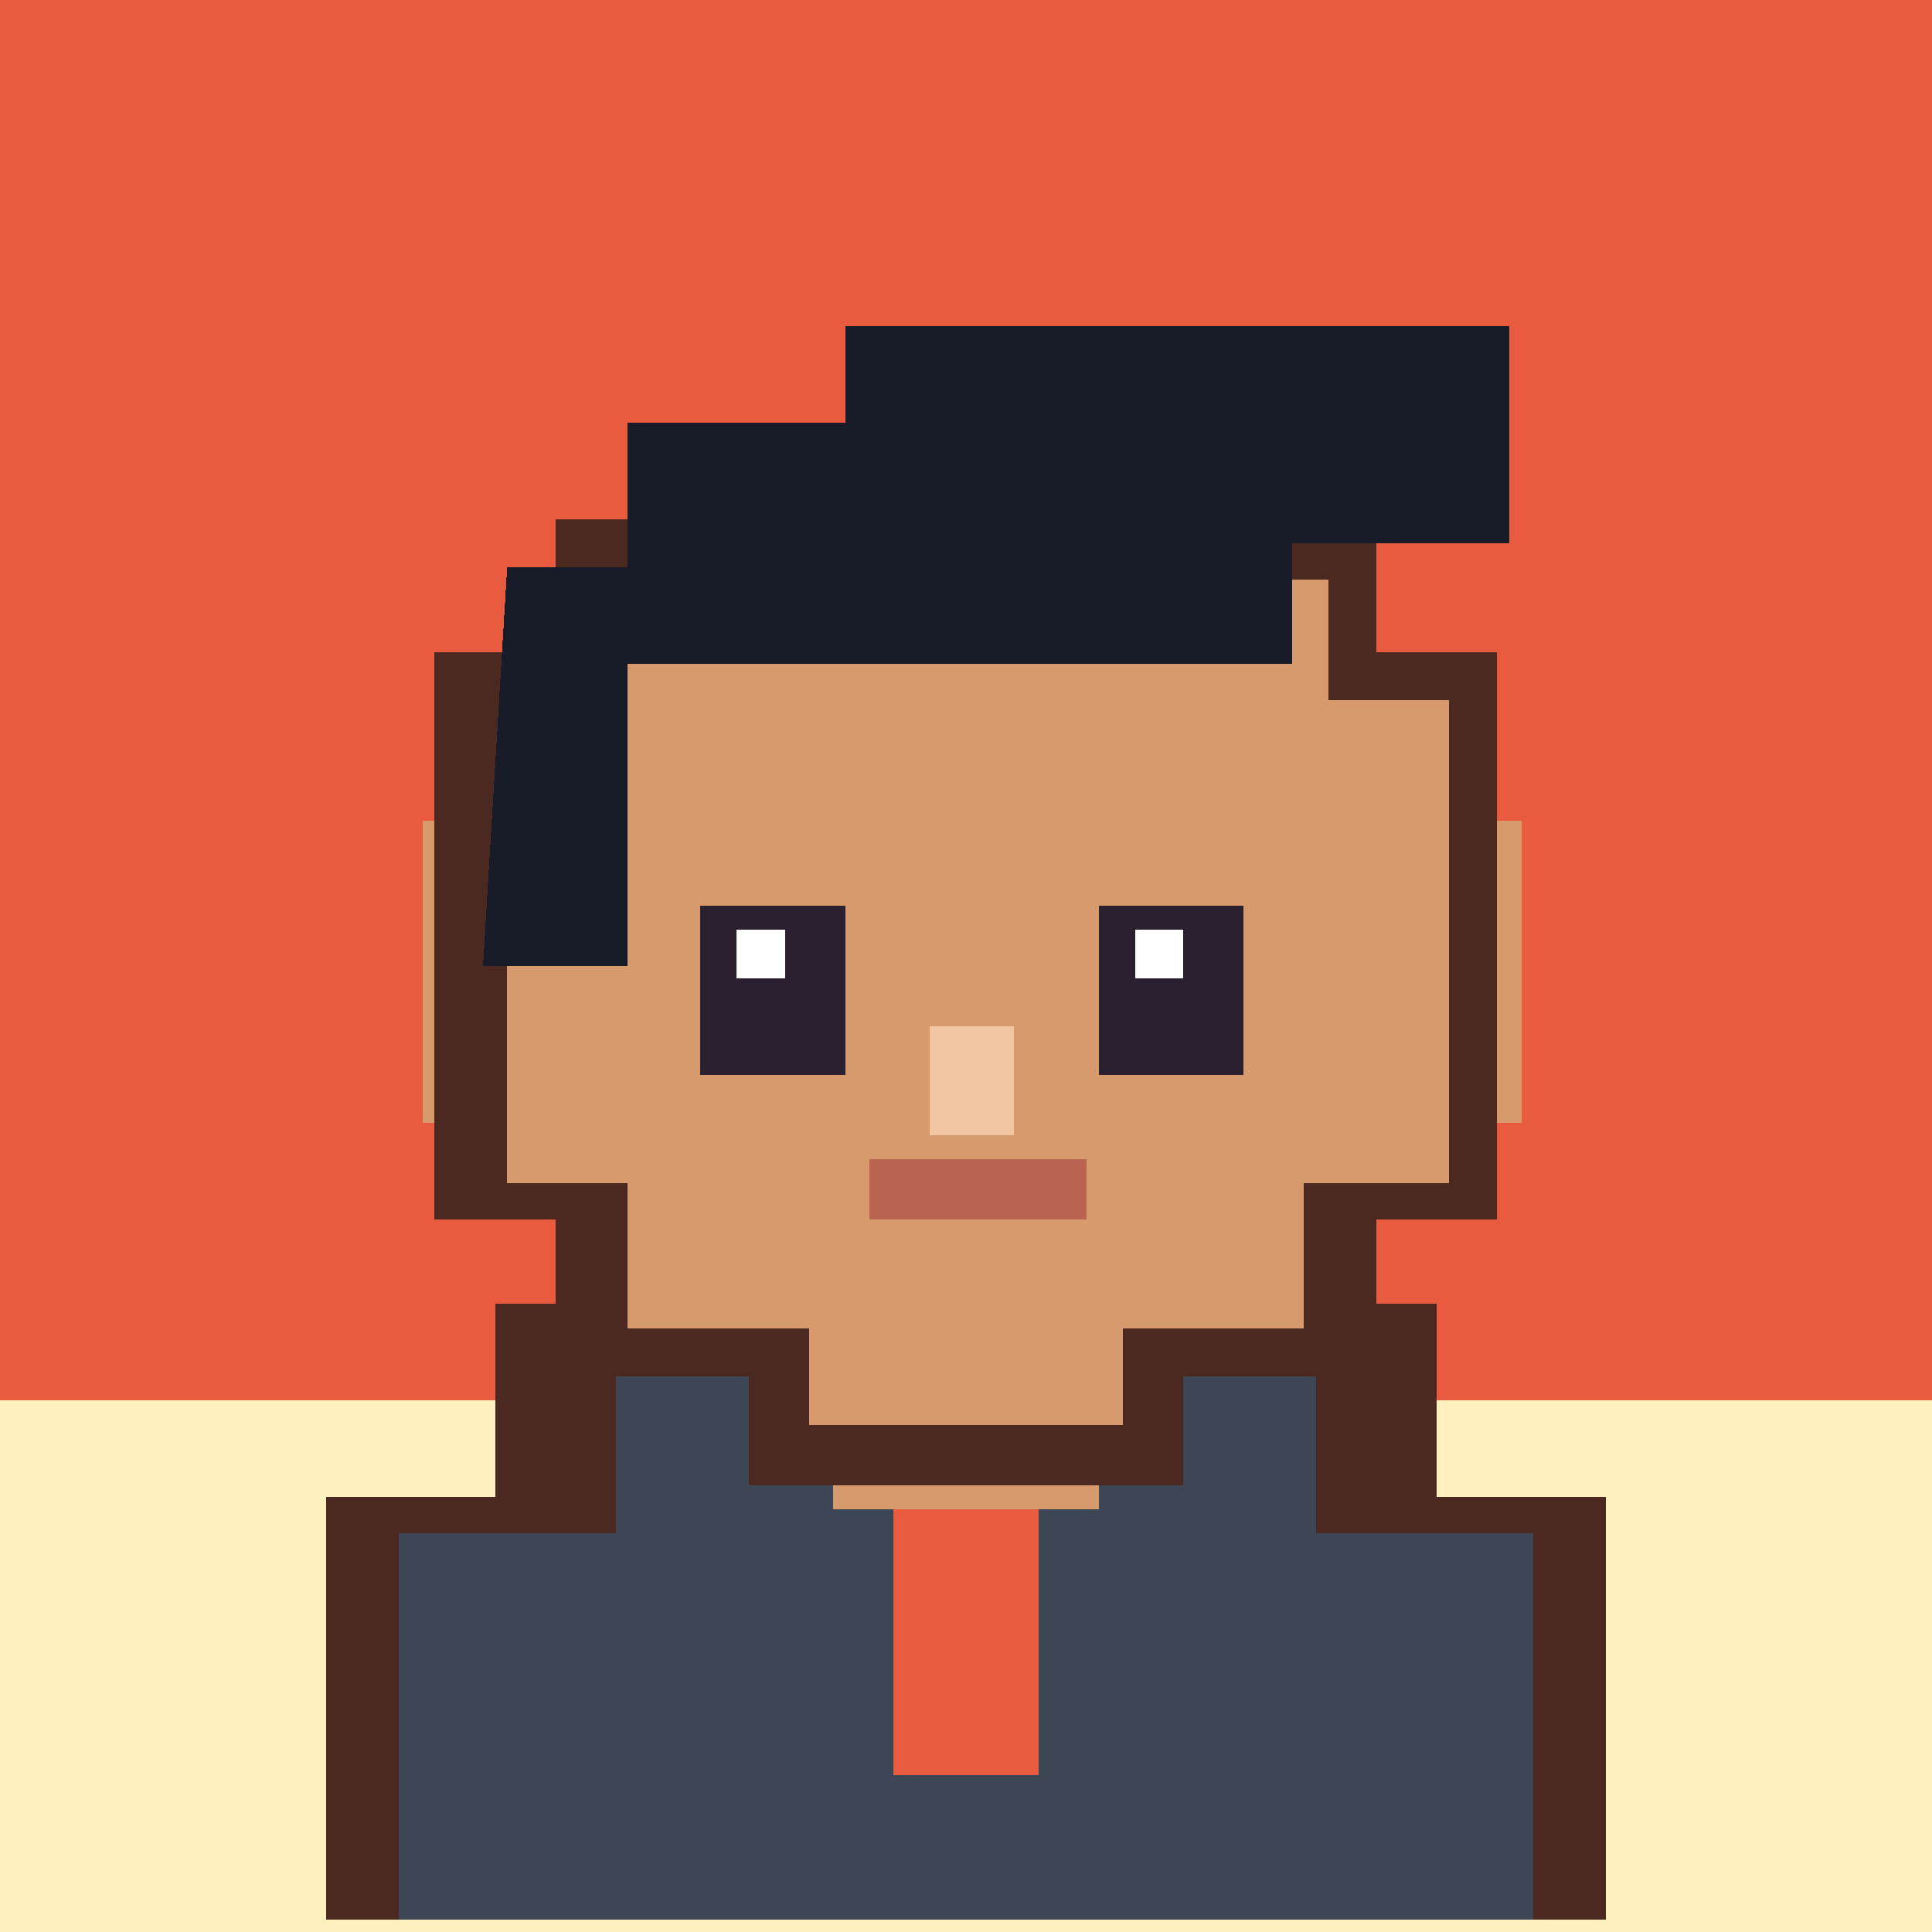
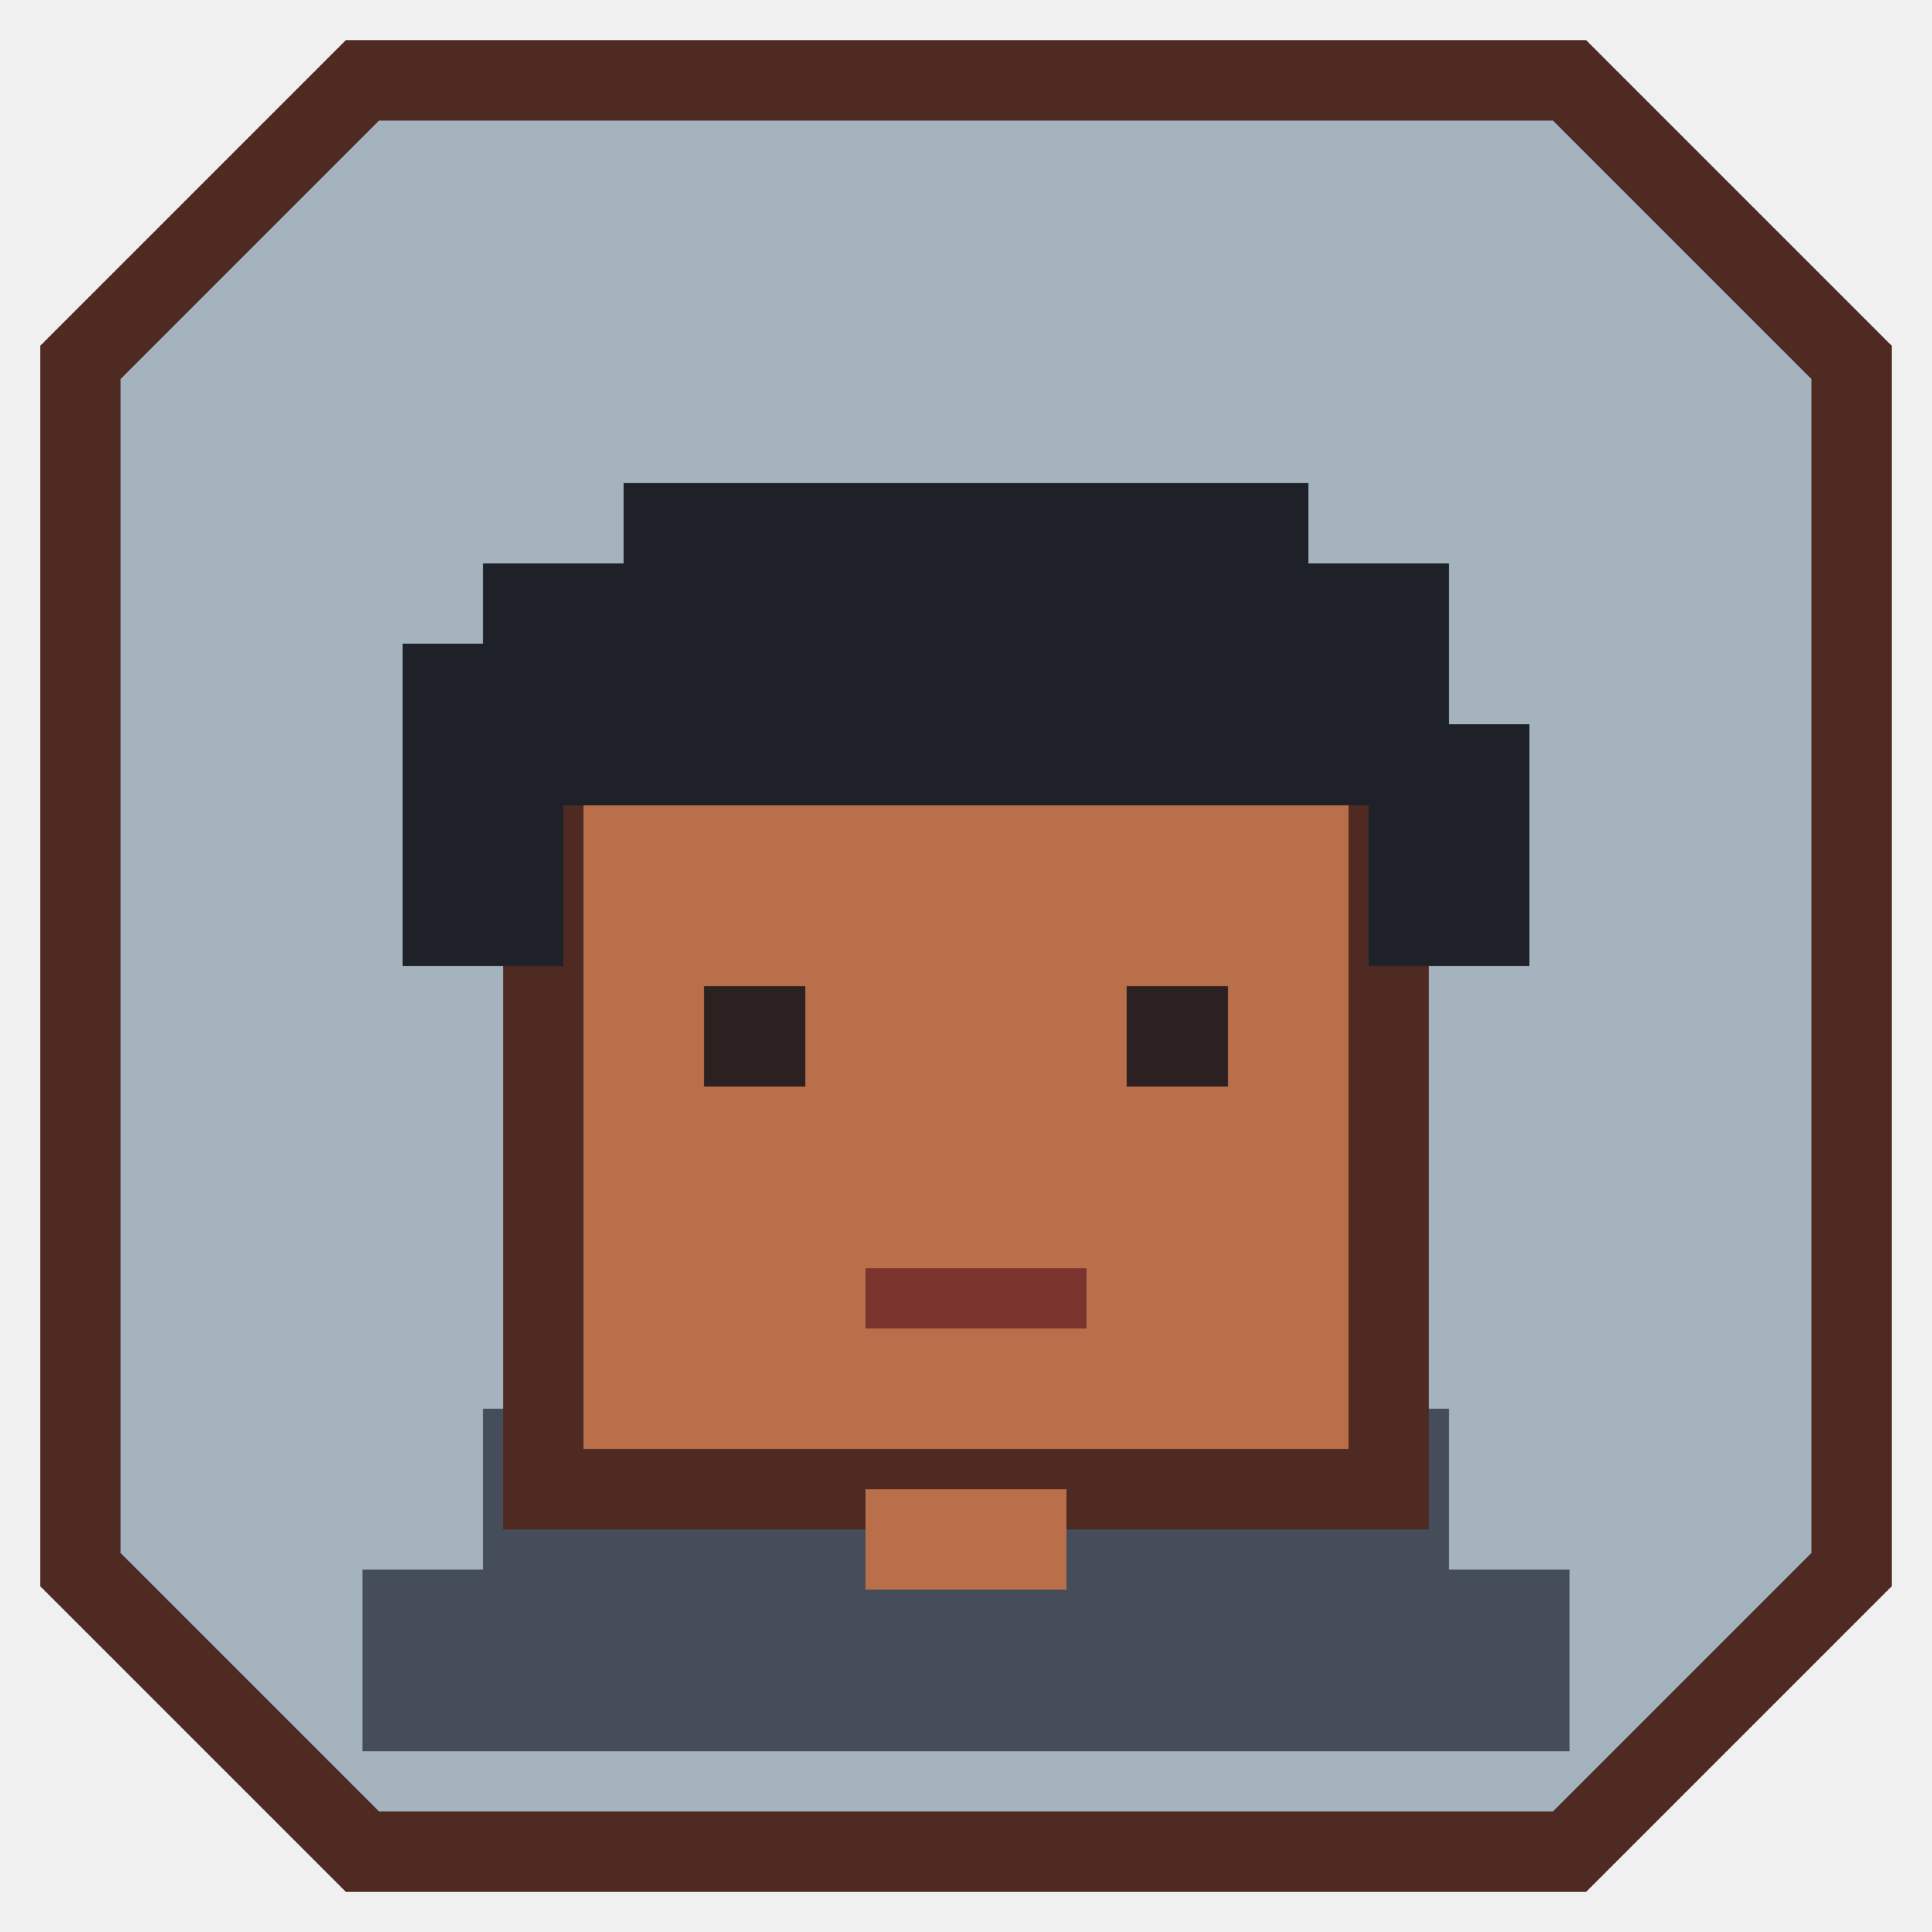
- <svg xmlns="http://www.w3.org/2000/svg" viewBox="0 0 160 160" shape-rendering="crispEdges">
-   <path fill="#e85b3f" d="M0 0h160v160H0z" />
-   <path fill="#fff1bd" d="M0 116h160v44H0z" />
-   <path fill="#4b2921" d="M27 159v-35h14v-16h78v16h14v35z" />
-   <path fill="#3c4655" d="M33 159v-32h18v-14h58v14h18v32z" />
-   <path fill="#e85b3f" d="M74 113h12v34H74z" />
-   <path fill="#d79a6c" d="M69 103h22v22H69zM35 68h17v25H35zm73 0h18v25h-18z" />
-   <path fill="#4b2921" d="M46 43h68v11h10v47h-10v13H98v9H62v-9H46v-13H36V54h10z" />
-   <path fill="#d79a6c" d="M50 48h60v10h10v40h-12v12H93v8H67v-8H52V98H42V58h8z" />
-   <path fill="#181c28" d="M42 47h10V35h18V27h55v18h-18V55H52v25H40z" />
-   <path fill="#2a2030" d="M58 75h12v14H58zm33 0h12v14H91z" />
-   <path fill="#fff" d="M61 77h4v4h-4zm33 0h4v4h-4z" />
-   <path fill="#b86451" d="M72 96h18v5H72z" />
-   <path fill="#f3c6a3" d="M77 85h7v9h-7z" />
+ <svg xmlns="http://www.w3.org/2000/svg" viewBox="0 0 96 96" shape-rendering="crispEdges">
+   <path fill="#A5B3BE" stroke="#4F2A22" stroke-width="4" d="M18 4h60l14 14v60L78 92H18L4 78V18z" />
+   <rect x="24" y="70" width="48" height="17" fill="#444D59" />
+   <rect x="18" y="78" width="60" height="9" fill="#444D59" />
+   <rect x="27" y="36" width="42" height="38" fill="#B96F49" stroke="#4F2A22" stroke-width="4" />
+   <path fill="#1E2228" d="M24 28h48v8H76v12h-8V40H28v8h-8V32h4z" />
+   <rect x="31" y="24" width="34" height="8" fill="#1E2228" />
+   <rect x="35" y="49" width="5" height="5" fill="#2D2020" />
+   <rect x="56" y="49" width="5" height="5" fill="#2D2020" />
+   <rect x="43" y="63" width="11" height="3" fill="#7A332D" />
+   <rect x="43" y="74" width="10" height="5" fill="#B96F49" />
</svg>
